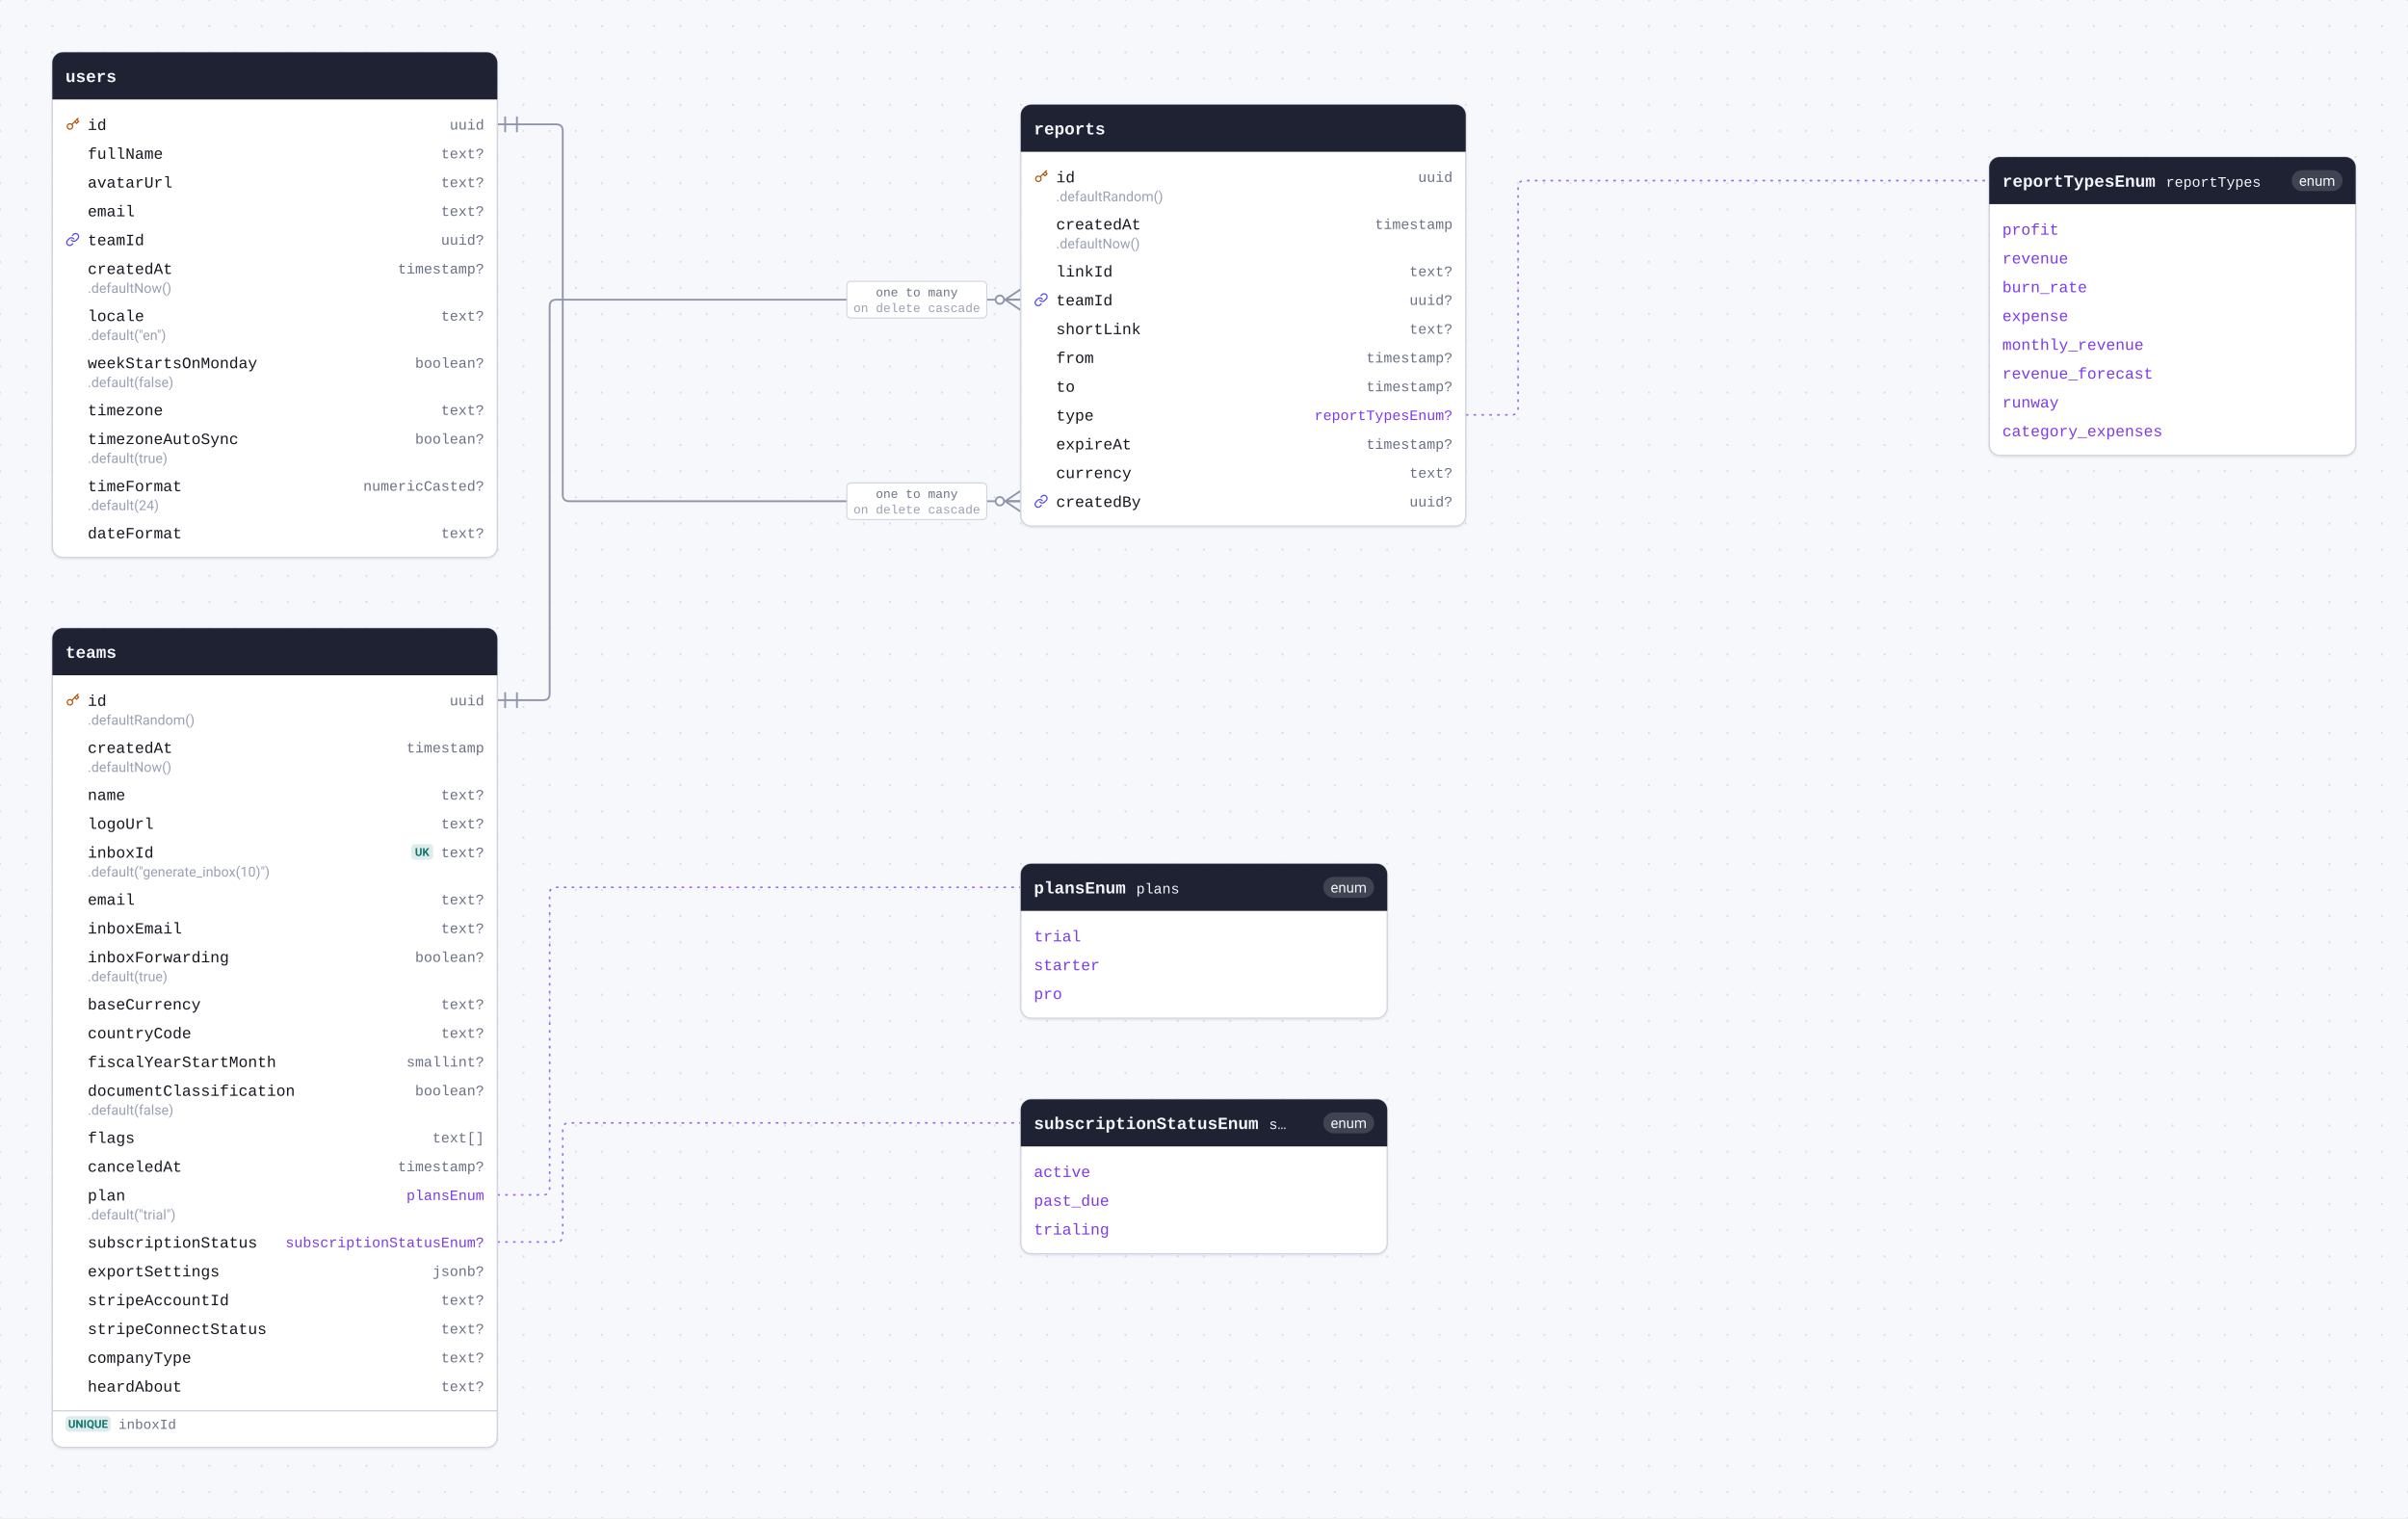
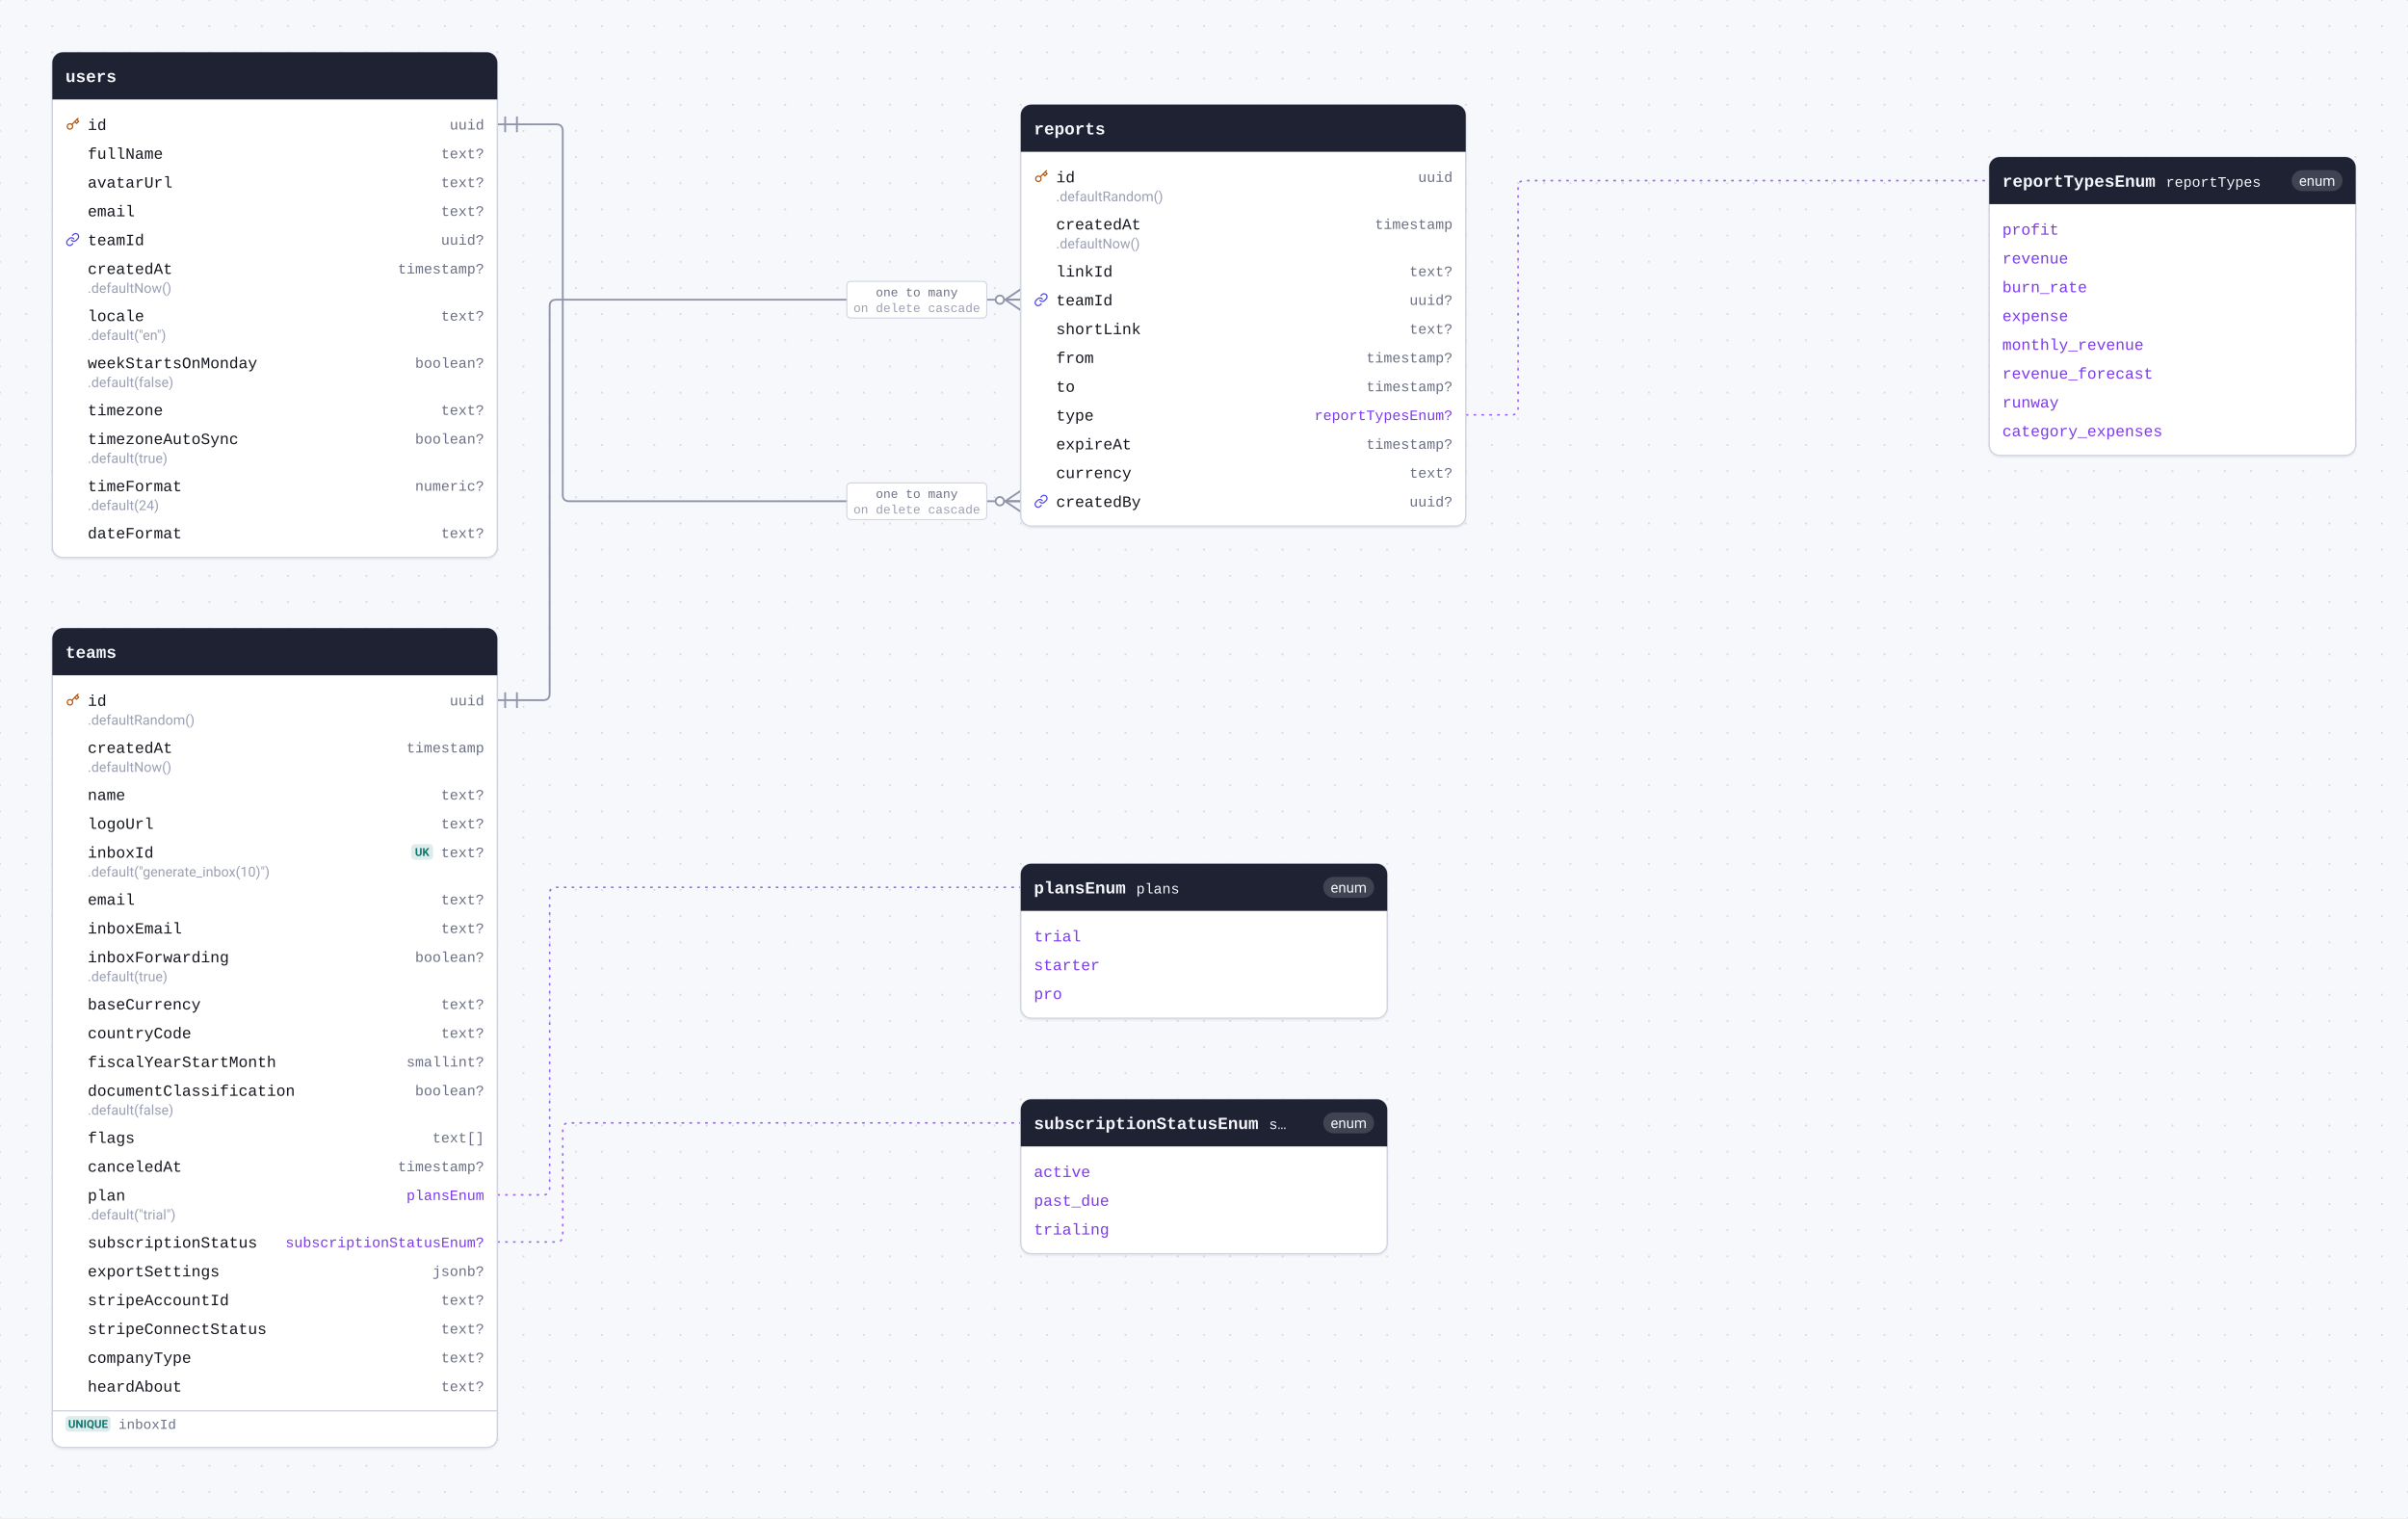
<svg xmlns="http://www.w3.org/2000/svg" width="1840" height="1160" viewBox="0 0 1840 1160">
  <defs>
    <pattern id="dots" x="-0.7" y="-0.7" width="20" height="20" patternUnits="userSpaceOnUse">
      <circle cx="0.7" cy="0.7" r="0.7" fill="#d4d4dc" />
    </pattern>
    <filter id="node-shadow" x="-5%" y="-5%" width="110%" height="115%">
      <feDropShadow dx="0" dy="1" stdDeviation="1" flood-color="#000000" flood-opacity="0.08" />
    </filter>
  </defs>
  <rect x="0" y="0" width="1840" height="1160" fill="#f7f8fb" />
  <rect x="0" y="0" width="1840" height="1160" fill="url(#dots)" />
  <g class="enum-edge">
    <path d="M1120 317L1140 317L 1155,317Q 1160,317 1160,312L 1160,143Q 1160,138 1165,138L1500 138L1520 138" fill="none" stroke="#7c3aed" stroke-width="1.2" stroke-dasharray="2 4" opacity="0.75" />
  </g>
  <g class="enum-edge">
    <path d="M380 913L400 913L 415,913Q 420,913 420,908L 420,683Q 420,678 425,678L760 678L780 678" fill="none" stroke="#7c3aed" stroke-width="1.2" stroke-dasharray="2 4" opacity="0.75" />
  </g>
  <g class="enum-edge">
    <path d="M380 949L400 949L 425,949Q 430,949 430,944L 430,863Q 430,858 435,858L760 858L780 858" fill="none" stroke="#7c3aed" stroke-width="1.2" stroke-dasharray="2 4" opacity="0.75" />
  </g>
  <g class="relation-edge">
    <path d="M380 95L400 95L 425,95Q 430,95 430,100L 430,378Q 430,383 435,383L760 383L780 383" fill="none" stroke="#9095ab" stroke-width="1.4" />
    <g transform="translate(380 95) scale(-1 1)" fill="none" stroke="#9095ab" stroke-width="1.4">
      <path d="M-6 -6 L-6 6" />
      <path d="M-15 -6 L-15 6" />
    </g>
    <g transform="translate(780 383)" fill="none" stroke="#9095ab" stroke-width="1.4">
      <path d="M0 -8 L-12 0 L0 8 M-12 0 L0 0" />
      <circle cx="-16" cy="0" r="3.2" fill="#ffffff" />
    </g>
  </g>
  <g class="relation-edge">
    <path d="M380 535L400 535L 415,535Q 420,535 420,530L 420,234Q 420,229 425,229L760 229L780 229" fill="none" stroke="#9095ab" stroke-width="1.4" />
    <g transform="translate(380 535) scale(-1 1)" fill="none" stroke="#9095ab" stroke-width="1.4">
      <path d="M-6 -6 L-6 6" />
      <path d="M-15 -6 L-15 6" />
    </g>
    <g transform="translate(780 229)" fill="none" stroke="#9095ab" stroke-width="1.4">
      <path d="M0 -8 L-12 0 L0 8 M-12 0 L0 0" />
      <circle cx="-16" cy="0" r="3.2" fill="#ffffff" />
    </g>
  </g>
  <g class="model-node">
    <clipPath id="node-clip-0">
      <rect x="780" y="80" width="340" height="322" rx="8" />
    </clipPath>
    <rect x="780" y="80" width="340" height="322" rx="8" fill="#ffffff" stroke="#cfd3e0" filter="url(#node-shadow)" />
    <rect x="780" y="80" width="340" height="36" fill="#1f2233" clip-path="url(#node-clip-0)" />
    <text x="790" y="102.68" font-family="ui-monospace, SF Mono, Menlo, Consolas, Liberation Mono, DejaVu Sans Mono, monospace" font-size="13" font-weight="700" fill="#f4f5fa">reports</text>
    <g transform="translate(790 129.5) scale(0.46)" fill="none" stroke="#b45309" stroke-width="2" stroke-linecap="round" stroke-linejoin="round">
      <circle cx="7.5" cy="15.5" r="4.5" />
      <path d="m21 2-9.6 9.6" />
      <path d="m15.5 7.5 3 3L22 7l-3-3" />
    </g>
    <text x="807" y="139.32" font-family="ui-monospace, SF Mono, Menlo, Consolas, Liberation Mono, DejaVu Sans Mono, monospace" font-size="12" fill="#16181f">id</text>
    <text x="1110" y="138.96" font-family="ui-monospace, SF Mono, Menlo, Consolas, Liberation Mono, DejaVu Sans Mono, monospace" font-size="11" text-anchor="end" fill="#6b7084">uuid</text>
    <text x="807" y="153.78" font-family="ui-sans-serif, -apple-system, Segoe UI, Roboto, Helvetica Neue, Arial, DejaVu Sans, sans-serif" font-size="10.5" fill="#9a9fb3">.defaultRandom()</text>
    <text x="807" y="175.32" font-family="ui-monospace, SF Mono, Menlo, Consolas, Liberation Mono, DejaVu Sans Mono, monospace" font-size="12" fill="#16181f">createdAt</text>
    <text x="1110" y="174.96" font-family="ui-monospace, SF Mono, Menlo, Consolas, Liberation Mono, DejaVu Sans Mono, monospace" font-size="11" text-anchor="end" fill="#6b7084">timestamp</text>
    <text x="807" y="189.78" font-family="ui-sans-serif, -apple-system, Segoe UI, Roboto, Helvetica Neue, Arial, DejaVu Sans, sans-serif" font-size="10.5" fill="#9a9fb3">.defaultNow()</text>
    <text x="807" y="211.32" font-family="ui-monospace, SF Mono, Menlo, Consolas, Liberation Mono, DejaVu Sans Mono, monospace" font-size="12" fill="#16181f">linkId</text>
    <text x="1110" y="210.96" font-family="ui-monospace, SF Mono, Menlo, Consolas, Liberation Mono, DejaVu Sans Mono, monospace" font-size="11" text-anchor="end" fill="#6b7084">text?</text>
    <g transform="translate(790 223.5) scale(0.46)" fill="none" stroke="#4f46e5" stroke-width="2" stroke-linecap="round" stroke-linejoin="round">
      <path d="M10 13a5 5 0 0 0 7.54.54l3-3a5 5 0 0 0-7.07-7.07l-1.72 1.71" />
      <path d="M14 11a5 5 0 0 0-7.54-.54l-3 3a5 5 0 0 0 7.07 7.07l1.71-1.71" />
    </g>
    <text x="807" y="233.32" font-family="ui-monospace, SF Mono, Menlo, Consolas, Liberation Mono, DejaVu Sans Mono, monospace" font-size="12" fill="#16181f">teamId</text>
    <text x="1110" y="232.96" font-family="ui-monospace, SF Mono, Menlo, Consolas, Liberation Mono, DejaVu Sans Mono, monospace" font-size="11" text-anchor="end" fill="#6b7084">uuid?</text>
    <text x="807" y="255.32" font-family="ui-monospace, SF Mono, Menlo, Consolas, Liberation Mono, DejaVu Sans Mono, monospace" font-size="12" fill="#16181f">shortLink</text>
    <text x="1110" y="254.96" font-family="ui-monospace, SF Mono, Menlo, Consolas, Liberation Mono, DejaVu Sans Mono, monospace" font-size="11" text-anchor="end" fill="#6b7084">text?</text>
    <text x="807" y="277.32" font-family="ui-monospace, SF Mono, Menlo, Consolas, Liberation Mono, DejaVu Sans Mono, monospace" font-size="12" fill="#16181f">from</text>
    <text x="1110" y="276.96" font-family="ui-monospace, SF Mono, Menlo, Consolas, Liberation Mono, DejaVu Sans Mono, monospace" font-size="11" text-anchor="end" fill="#6b7084">timestamp?</text>
    <text x="807" y="299.32" font-family="ui-monospace, SF Mono, Menlo, Consolas, Liberation Mono, DejaVu Sans Mono, monospace" font-size="12" fill="#16181f">to</text>
    <text x="1110" y="298.96" font-family="ui-monospace, SF Mono, Menlo, Consolas, Liberation Mono, DejaVu Sans Mono, monospace" font-size="11" text-anchor="end" fill="#6b7084">timestamp?</text>
    <text x="807" y="321.32" font-family="ui-monospace, SF Mono, Menlo, Consolas, Liberation Mono, DejaVu Sans Mono, monospace" font-size="12" fill="#16181f">type</text>
    <text x="1110" y="320.96" font-family="ui-monospace, SF Mono, Menlo, Consolas, Liberation Mono, DejaVu Sans Mono, monospace" font-size="11" text-anchor="end" fill="#7c3aed">reportTypesEnum?</text>
    <text x="807" y="343.32" font-family="ui-monospace, SF Mono, Menlo, Consolas, Liberation Mono, DejaVu Sans Mono, monospace" font-size="12" fill="#16181f">expireAt</text>
    <text x="1110" y="342.96" font-family="ui-monospace, SF Mono, Menlo, Consolas, Liberation Mono, DejaVu Sans Mono, monospace" font-size="11" text-anchor="end" fill="#6b7084">timestamp?</text>
    <text x="807" y="365.32" font-family="ui-monospace, SF Mono, Menlo, Consolas, Liberation Mono, DejaVu Sans Mono, monospace" font-size="12" fill="#16181f">currency</text>
    <text x="1110" y="364.96" font-family="ui-monospace, SF Mono, Menlo, Consolas, Liberation Mono, DejaVu Sans Mono, monospace" font-size="11" text-anchor="end" fill="#6b7084">text?</text>
    <g transform="translate(790 377.5) scale(0.46)" fill="none" stroke="#4f46e5" stroke-width="2" stroke-linecap="round" stroke-linejoin="round">
      <path d="M10 13a5 5 0 0 0 7.54.54l3-3a5 5 0 0 0-7.07-7.07l-1.72 1.71" />
      <path d="M14 11a5 5 0 0 0-7.54-.54l-3 3a5 5 0 0 0 7.07 7.07l1.71-1.71" />
    </g>
    <text x="807" y="387.32" font-family="ui-monospace, SF Mono, Menlo, Consolas, Liberation Mono, DejaVu Sans Mono, monospace" font-size="12" fill="#16181f">createdBy</text>
    <text x="1110" y="386.96" font-family="ui-monospace, SF Mono, Menlo, Consolas, Liberation Mono, DejaVu Sans Mono, monospace" font-size="11" text-anchor="end" fill="#6b7084">uuid?</text>
  </g>
  <g class="model-node">
    <clipPath id="node-clip-1">
      <rect x="40" y="480" width="340" height="626" rx="8" />
    </clipPath>
    <rect x="40" y="480" width="340" height="626" rx="8" fill="#ffffff" stroke="#cfd3e0" filter="url(#node-shadow)" />
    <rect x="40" y="480" width="340" height="36" fill="#1f2233" clip-path="url(#node-clip-1)" />
    <text x="50" y="502.68" font-family="ui-monospace, SF Mono, Menlo, Consolas, Liberation Mono, DejaVu Sans Mono, monospace" font-size="13" font-weight="700" fill="#f4f5fa">teams</text>
    <g transform="translate(50 529.5) scale(0.46)" fill="none" stroke="#b45309" stroke-width="2" stroke-linecap="round" stroke-linejoin="round">
      <circle cx="7.5" cy="15.5" r="4.5" />
      <path d="m21 2-9.6 9.6" />
      <path d="m15.5 7.5 3 3L22 7l-3-3" />
    </g>
    <text x="67" y="539.32" font-family="ui-monospace, SF Mono, Menlo, Consolas, Liberation Mono, DejaVu Sans Mono, monospace" font-size="12" fill="#16181f">id</text>
    <text x="370" y="538.96" font-family="ui-monospace, SF Mono, Menlo, Consolas, Liberation Mono, DejaVu Sans Mono, monospace" font-size="11" text-anchor="end" fill="#6b7084">uuid</text>
    <text x="67" y="553.78" font-family="ui-sans-serif, -apple-system, Segoe UI, Roboto, Helvetica Neue, Arial, DejaVu Sans, sans-serif" font-size="10.5" fill="#9a9fb3">.defaultRandom()</text>
    <text x="67" y="575.32" font-family="ui-monospace, SF Mono, Menlo, Consolas, Liberation Mono, DejaVu Sans Mono, monospace" font-size="12" fill="#16181f">createdAt</text>
    <text x="370" y="574.96" font-family="ui-monospace, SF Mono, Menlo, Consolas, Liberation Mono, DejaVu Sans Mono, monospace" font-size="11" text-anchor="end" fill="#6b7084">timestamp</text>
    <text x="67" y="589.78" font-family="ui-sans-serif, -apple-system, Segoe UI, Roboto, Helvetica Neue, Arial, DejaVu Sans, sans-serif" font-size="10.5" fill="#9a9fb3">.defaultNow()</text>
    <text x="67" y="611.32" font-family="ui-monospace, SF Mono, Menlo, Consolas, Liberation Mono, DejaVu Sans Mono, monospace" font-size="12" fill="#16181f">name</text>
    <text x="370" y="610.96" font-family="ui-monospace, SF Mono, Menlo, Consolas, Liberation Mono, DejaVu Sans Mono, monospace" font-size="11" text-anchor="end" fill="#6b7084">text?</text>
    <text x="67" y="633.32" font-family="ui-monospace, SF Mono, Menlo, Consolas, Liberation Mono, DejaVu Sans Mono, monospace" font-size="12" fill="#16181f">logoUrl</text>
    <text x="370" y="632.96" font-family="ui-monospace, SF Mono, Menlo, Consolas, Liberation Mono, DejaVu Sans Mono, monospace" font-size="11" text-anchor="end" fill="#6b7084">text?</text>
    <rect x="314.16" y="645" width="16.84" height="12" rx="3" fill="#0f766e" fill-opacity="0.14" />
    <text x="322.58" y="654.06" font-family="ui-sans-serif, -apple-system, Segoe UI, Roboto, Helvetica Neue, Arial, DejaVu Sans, sans-serif" font-size="8.5" font-weight="600" text-anchor="middle" fill="#0f766e">UK</text>
    <text x="67" y="655.32" font-family="ui-monospace, SF Mono, Menlo, Consolas, Liberation Mono, DejaVu Sans Mono, monospace" font-size="12" fill="#16181f">inboxId</text>
    <text x="370" y="654.96" font-family="ui-monospace, SF Mono, Menlo, Consolas, Liberation Mono, DejaVu Sans Mono, monospace" font-size="11" text-anchor="end" fill="#6b7084">text?</text>
    <text x="67" y="669.78" font-family="ui-sans-serif, -apple-system, Segoe UI, Roboto, Helvetica Neue, Arial, DejaVu Sans, sans-serif" font-size="10.5" fill="#9a9fb3">.default("generate_inbox(10)")</text>
    <text x="67" y="691.32" font-family="ui-monospace, SF Mono, Menlo, Consolas, Liberation Mono, DejaVu Sans Mono, monospace" font-size="12" fill="#16181f">email</text>
    <text x="370" y="690.96" font-family="ui-monospace, SF Mono, Menlo, Consolas, Liberation Mono, DejaVu Sans Mono, monospace" font-size="11" text-anchor="end" fill="#6b7084">text?</text>
    <text x="67" y="713.32" font-family="ui-monospace, SF Mono, Menlo, Consolas, Liberation Mono, DejaVu Sans Mono, monospace" font-size="12" fill="#16181f">inboxEmail</text>
    <text x="370" y="712.96" font-family="ui-monospace, SF Mono, Menlo, Consolas, Liberation Mono, DejaVu Sans Mono, monospace" font-size="11" text-anchor="end" fill="#6b7084">text?</text>
    <text x="67" y="735.32" font-family="ui-monospace, SF Mono, Menlo, Consolas, Liberation Mono, DejaVu Sans Mono, monospace" font-size="12" fill="#16181f">inboxForwarding</text>
    <text x="370" y="734.96" font-family="ui-monospace, SF Mono, Menlo, Consolas, Liberation Mono, DejaVu Sans Mono, monospace" font-size="11" text-anchor="end" fill="#6b7084">boolean?</text>
    <text x="67" y="749.78" font-family="ui-sans-serif, -apple-system, Segoe UI, Roboto, Helvetica Neue, Arial, DejaVu Sans, sans-serif" font-size="10.5" fill="#9a9fb3">.default(true)</text>
    <text x="67" y="771.32" font-family="ui-monospace, SF Mono, Menlo, Consolas, Liberation Mono, DejaVu Sans Mono, monospace" font-size="12" fill="#16181f">baseCurrency</text>
    <text x="370" y="770.96" font-family="ui-monospace, SF Mono, Menlo, Consolas, Liberation Mono, DejaVu Sans Mono, monospace" font-size="11" text-anchor="end" fill="#6b7084">text?</text>
    <text x="67" y="793.32" font-family="ui-monospace, SF Mono, Menlo, Consolas, Liberation Mono, DejaVu Sans Mono, monospace" font-size="12" fill="#16181f">countryCode</text>
    <text x="370" y="792.96" font-family="ui-monospace, SF Mono, Menlo, Consolas, Liberation Mono, DejaVu Sans Mono, monospace" font-size="11" text-anchor="end" fill="#6b7084">text?</text>
    <text x="67" y="815.32" font-family="ui-monospace, SF Mono, Menlo, Consolas, Liberation Mono, DejaVu Sans Mono, monospace" font-size="12" fill="#16181f">fiscalYearStartMonth</text>
    <text x="370" y="814.96" font-family="ui-monospace, SF Mono, Menlo, Consolas, Liberation Mono, DejaVu Sans Mono, monospace" font-size="11" text-anchor="end" fill="#6b7084">smallint?</text>
    <text x="67" y="837.32" font-family="ui-monospace, SF Mono, Menlo, Consolas, Liberation Mono, DejaVu Sans Mono, monospace" font-size="12" fill="#16181f">documentClassification</text>
    <text x="370" y="836.96" font-family="ui-monospace, SF Mono, Menlo, Consolas, Liberation Mono, DejaVu Sans Mono, monospace" font-size="11" text-anchor="end" fill="#6b7084">boolean?</text>
    <text x="67" y="851.78" font-family="ui-sans-serif, -apple-system, Segoe UI, Roboto, Helvetica Neue, Arial, DejaVu Sans, sans-serif" font-size="10.5" fill="#9a9fb3">.default(false)</text>
    <text x="67" y="873.32" font-family="ui-monospace, SF Mono, Menlo, Consolas, Liberation Mono, DejaVu Sans Mono, monospace" font-size="12" fill="#16181f">flags</text>
    <text x="370" y="872.96" font-family="ui-monospace, SF Mono, Menlo, Consolas, Liberation Mono, DejaVu Sans Mono, monospace" font-size="11" text-anchor="end" fill="#6b7084">text[]</text>
    <text x="67" y="895.32" font-family="ui-monospace, SF Mono, Menlo, Consolas, Liberation Mono, DejaVu Sans Mono, monospace" font-size="12" fill="#16181f">canceledAt</text>
    <text x="370" y="894.96" font-family="ui-monospace, SF Mono, Menlo, Consolas, Liberation Mono, DejaVu Sans Mono, monospace" font-size="11" text-anchor="end" fill="#6b7084">timestamp?</text>
    <text x="67" y="917.32" font-family="ui-monospace, SF Mono, Menlo, Consolas, Liberation Mono, DejaVu Sans Mono, monospace" font-size="12" fill="#16181f">plan</text>
    <text x="370" y="916.96" font-family="ui-monospace, SF Mono, Menlo, Consolas, Liberation Mono, DejaVu Sans Mono, monospace" font-size="11" text-anchor="end" fill="#7c3aed">plansEnum</text>
    <text x="67" y="931.78" font-family="ui-sans-serif, -apple-system, Segoe UI, Roboto, Helvetica Neue, Arial, DejaVu Sans, sans-serif" font-size="10.5" fill="#9a9fb3">.default("trial")</text>
    <text x="67" y="953.32" font-family="ui-monospace, SF Mono, Menlo, Consolas, Liberation Mono, DejaVu Sans Mono, monospace" font-size="12" fill="#16181f">subscriptionStatus</text>
    <text x="370" y="952.96" font-family="ui-monospace, SF Mono, Menlo, Consolas, Liberation Mono, DejaVu Sans Mono, monospace" font-size="11" text-anchor="end" fill="#7c3aed">subscriptionStatusEnum?</text>
    <text x="67" y="975.32" font-family="ui-monospace, SF Mono, Menlo, Consolas, Liberation Mono, DejaVu Sans Mono, monospace" font-size="12" fill="#16181f">exportSettings</text>
    <text x="370" y="974.96" font-family="ui-monospace, SF Mono, Menlo, Consolas, Liberation Mono, DejaVu Sans Mono, monospace" font-size="11" text-anchor="end" fill="#6b7084">jsonb?</text>
    <text x="67" y="997.32" font-family="ui-monospace, SF Mono, Menlo, Consolas, Liberation Mono, DejaVu Sans Mono, monospace" font-size="12" fill="#16181f">stripeAccountId</text>
    <text x="370" y="996.96" font-family="ui-monospace, SF Mono, Menlo, Consolas, Liberation Mono, DejaVu Sans Mono, monospace" font-size="11" text-anchor="end" fill="#6b7084">text?</text>
    <text x="67" y="1019.32" font-family="ui-monospace, SF Mono, Menlo, Consolas, Liberation Mono, DejaVu Sans Mono, monospace" font-size="12" fill="#16181f">stripeConnectStatus</text>
    <text x="370" y="1018.96" font-family="ui-monospace, SF Mono, Menlo, Consolas, Liberation Mono, DejaVu Sans Mono, monospace" font-size="11" text-anchor="end" fill="#6b7084">text?</text>
    <text x="67" y="1041.32" font-family="ui-monospace, SF Mono, Menlo, Consolas, Liberation Mono, DejaVu Sans Mono, monospace" font-size="12" fill="#16181f">companyType</text>
    <text x="370" y="1040.96" font-family="ui-monospace, SF Mono, Menlo, Consolas, Liberation Mono, DejaVu Sans Mono, monospace" font-size="11" text-anchor="end" fill="#6b7084">text?</text>
    <text x="67" y="1063.32" font-family="ui-monospace, SF Mono, Menlo, Consolas, Liberation Mono, DejaVu Sans Mono, monospace" font-size="12" fill="#16181f">heardAbout</text>
    <text x="370" y="1062.96" font-family="ui-monospace, SF Mono, Menlo, Consolas, Liberation Mono, DejaVu Sans Mono, monospace" font-size="11" text-anchor="end" fill="#6b7084">text?</text>
    <path d="M40 1078H380" stroke="#cfd3e0" stroke-width="1" />
    <rect x="50" y="1082" width="34.52" height="12" rx="3" fill="#0f766e" fill-opacity="0.14" />
    <text x="67.26" y="1091.06" font-family="ui-sans-serif, -apple-system, Segoe UI, Roboto, Helvetica Neue, Arial, DejaVu Sans, sans-serif" font-size="8.5" font-weight="600" text-anchor="middle" fill="#0f766e">UNIQUE</text>
    <text x="90.52" y="1091.78" font-family="ui-monospace, SF Mono, Menlo, Consolas, Liberation Mono, DejaVu Sans Mono, monospace" font-size="10.5" fill="#6b7084">inboxId</text>
  </g>
  <g class="model-node">
    <clipPath id="node-clip-2">
      <rect x="40" y="40" width="340" height="386" rx="8" />
    </clipPath>
    <rect x="40" y="40" width="340" height="386" rx="8" fill="#ffffff" stroke="#cfd3e0" filter="url(#node-shadow)" />
    <rect x="40" y="40" width="340" height="36" fill="#1f2233" clip-path="url(#node-clip-2)" />
    <text x="50" y="62.68" font-family="ui-monospace, SF Mono, Menlo, Consolas, Liberation Mono, DejaVu Sans Mono, monospace" font-size="13" font-weight="700" fill="#f4f5fa">users</text>
    <g transform="translate(50 89.5) scale(0.46)" fill="none" stroke="#b45309" stroke-width="2" stroke-linecap="round" stroke-linejoin="round">
      <circle cx="7.5" cy="15.5" r="4.5" />
      <path d="m21 2-9.6 9.6" />
      <path d="m15.5 7.5 3 3L22 7l-3-3" />
    </g>
    <text x="67" y="99.32" font-family="ui-monospace, SF Mono, Menlo, Consolas, Liberation Mono, DejaVu Sans Mono, monospace" font-size="12" fill="#16181f">id</text>
    <text x="370" y="98.96" font-family="ui-monospace, SF Mono, Menlo, Consolas, Liberation Mono, DejaVu Sans Mono, monospace" font-size="11" text-anchor="end" fill="#6b7084">uuid</text>
    <text x="67" y="121.32" font-family="ui-monospace, SF Mono, Menlo, Consolas, Liberation Mono, DejaVu Sans Mono, monospace" font-size="12" fill="#16181f">fullName</text>
    <text x="370" y="120.96" font-family="ui-monospace, SF Mono, Menlo, Consolas, Liberation Mono, DejaVu Sans Mono, monospace" font-size="11" text-anchor="end" fill="#6b7084">text?</text>
    <text x="67" y="143.32" font-family="ui-monospace, SF Mono, Menlo, Consolas, Liberation Mono, DejaVu Sans Mono, monospace" font-size="12" fill="#16181f">avatarUrl</text>
    <text x="370" y="142.96" font-family="ui-monospace, SF Mono, Menlo, Consolas, Liberation Mono, DejaVu Sans Mono, monospace" font-size="11" text-anchor="end" fill="#6b7084">text?</text>
    <text x="67" y="165.32" font-family="ui-monospace, SF Mono, Menlo, Consolas, Liberation Mono, DejaVu Sans Mono, monospace" font-size="12" fill="#16181f">email</text>
    <text x="370" y="164.96" font-family="ui-monospace, SF Mono, Menlo, Consolas, Liberation Mono, DejaVu Sans Mono, monospace" font-size="11" text-anchor="end" fill="#6b7084">text?</text>
    <g transform="translate(50 177.5) scale(0.46)" fill="none" stroke="#4f46e5" stroke-width="2" stroke-linecap="round" stroke-linejoin="round">
      <path d="M10 13a5 5 0 0 0 7.54.54l3-3a5 5 0 0 0-7.07-7.07l-1.72 1.71" />
      <path d="M14 11a5 5 0 0 0-7.54-.54l-3 3a5 5 0 0 0 7.07 7.07l1.71-1.71" />
    </g>
    <text x="67" y="187.32" font-family="ui-monospace, SF Mono, Menlo, Consolas, Liberation Mono, DejaVu Sans Mono, monospace" font-size="12" fill="#16181f">teamId</text>
    <text x="370" y="186.96" font-family="ui-monospace, SF Mono, Menlo, Consolas, Liberation Mono, DejaVu Sans Mono, monospace" font-size="11" text-anchor="end" fill="#6b7084">uuid?</text>
    <text x="67" y="209.32" font-family="ui-monospace, SF Mono, Menlo, Consolas, Liberation Mono, DejaVu Sans Mono, monospace" font-size="12" fill="#16181f">createdAt</text>
    <text x="370" y="208.96" font-family="ui-monospace, SF Mono, Menlo, Consolas, Liberation Mono, DejaVu Sans Mono, monospace" font-size="11" text-anchor="end" fill="#6b7084">timestamp?</text>
    <text x="67" y="223.78" font-family="ui-sans-serif, -apple-system, Segoe UI, Roboto, Helvetica Neue, Arial, DejaVu Sans, sans-serif" font-size="10.5" fill="#9a9fb3">.defaultNow()</text>
    <text x="67" y="245.32" font-family="ui-monospace, SF Mono, Menlo, Consolas, Liberation Mono, DejaVu Sans Mono, monospace" font-size="12" fill="#16181f">locale</text>
    <text x="370" y="244.96" font-family="ui-monospace, SF Mono, Menlo, Consolas, Liberation Mono, DejaVu Sans Mono, monospace" font-size="11" text-anchor="end" fill="#6b7084">text?</text>
    <text x="67" y="259.78" font-family="ui-sans-serif, -apple-system, Segoe UI, Roboto, Helvetica Neue, Arial, DejaVu Sans, sans-serif" font-size="10.5" fill="#9a9fb3">.default("en")</text>
    <text x="67" y="281.32" font-family="ui-monospace, SF Mono, Menlo, Consolas, Liberation Mono, DejaVu Sans Mono, monospace" font-size="12" fill="#16181f">weekStartsOnMonday</text>
    <text x="370" y="280.96" font-family="ui-monospace, SF Mono, Menlo, Consolas, Liberation Mono, DejaVu Sans Mono, monospace" font-size="11" text-anchor="end" fill="#6b7084">boolean?</text>
    <text x="67" y="295.78" font-family="ui-sans-serif, -apple-system, Segoe UI, Roboto, Helvetica Neue, Arial, DejaVu Sans, sans-serif" font-size="10.5" fill="#9a9fb3">.default(false)</text>
    <text x="67" y="317.32" font-family="ui-monospace, SF Mono, Menlo, Consolas, Liberation Mono, DejaVu Sans Mono, monospace" font-size="12" fill="#16181f">timezone</text>
    <text x="370" y="316.96" font-family="ui-monospace, SF Mono, Menlo, Consolas, Liberation Mono, DejaVu Sans Mono, monospace" font-size="11" text-anchor="end" fill="#6b7084">text?</text>
    <text x="67" y="339.32" font-family="ui-monospace, SF Mono, Menlo, Consolas, Liberation Mono, DejaVu Sans Mono, monospace" font-size="12" fill="#16181f">timezoneAutoSync</text>
    <text x="370" y="338.96" font-family="ui-monospace, SF Mono, Menlo, Consolas, Liberation Mono, DejaVu Sans Mono, monospace" font-size="11" text-anchor="end" fill="#6b7084">boolean?</text>
    <text x="67" y="353.78" font-family="ui-sans-serif, -apple-system, Segoe UI, Roboto, Helvetica Neue, Arial, DejaVu Sans, sans-serif" font-size="10.5" fill="#9a9fb3">.default(true)</text>
    <text x="67" y="375.32" font-family="ui-monospace, SF Mono, Menlo, Consolas, Liberation Mono, DejaVu Sans Mono, monospace" font-size="12" fill="#16181f">timeFormat</text>
-     <text x="370" y="374.96" font-family="ui-monospace, SF Mono, Menlo, Consolas, Liberation Mono, DejaVu Sans Mono, monospace" font-size="11" text-anchor="end" fill="#6b7084">numericCasted?</text>
+     <text x="370" y="374.96" font-family="ui-monospace, SF Mono, Menlo, Consolas, Liberation Mono, DejaVu Sans Mono, monospace" font-size="11" text-anchor="end" fill="#6b7084">numeric?</text>
    <text x="67" y="389.78" font-family="ui-sans-serif, -apple-system, Segoe UI, Roboto, Helvetica Neue, Arial, DejaVu Sans, sans-serif" font-size="10.5" fill="#9a9fb3">.default(24)</text>
    <text x="67" y="411.32" font-family="ui-monospace, SF Mono, Menlo, Consolas, Liberation Mono, DejaVu Sans Mono, monospace" font-size="12" fill="#16181f">dateFormat</text>
    <text x="370" y="410.96" font-family="ui-monospace, SF Mono, Menlo, Consolas, Liberation Mono, DejaVu Sans Mono, monospace" font-size="11" text-anchor="end" fill="#6b7084">text?</text>
  </g>
  <g class="enum-node">
    <clipPath id="enum-clip-0">
      <rect x="780" y="660" width="280" height="118" rx="8" />
    </clipPath>
    <rect x="780" y="660" width="280" height="118" rx="8" fill="#ffffff" stroke="#cfd3e0" filter="url(#node-shadow)" />
    <rect x="780" y="660" width="280" height="36" fill="#1f2233" clip-path="url(#enum-clip-0)" />
    <text x="790" y="682.68" font-family="ui-monospace, SF Mono, Menlo, Consolas, Liberation Mono, DejaVu Sans Mono, monospace" font-size="13" font-weight="700" fill="#f4f5fa">plansEnum<tspan dx="8" font-size="11" font-weight="400" opacity="0.6">plans</tspan>
    </text>
    <rect x="1011.12" y="670" width="38.88" height="16" rx="8" fill="#ffffff" opacity="0.15" />
    <text x="1030.56" y="681.96" font-family="ui-sans-serif, -apple-system, Segoe UI, Roboto, Helvetica Neue, Arial, DejaVu Sans, sans-serif" font-size="11" text-anchor="middle" fill="#f4f5fa">enum</text>
    <text x="790" y="719.32" font-family="ui-monospace, SF Mono, Menlo, Consolas, Liberation Mono, DejaVu Sans Mono, monospace" font-size="12" fill="#7c3aed">trial</text>
    <text x="790" y="741.32" font-family="ui-monospace, SF Mono, Menlo, Consolas, Liberation Mono, DejaVu Sans Mono, monospace" font-size="12" fill="#7c3aed">starter</text>
    <text x="790" y="763.32" font-family="ui-monospace, SF Mono, Menlo, Consolas, Liberation Mono, DejaVu Sans Mono, monospace" font-size="12" fill="#7c3aed">pro</text>
  </g>
  <g class="enum-node">
    <clipPath id="enum-clip-1">
      <rect x="780" y="840" width="280" height="118" rx="8" />
    </clipPath>
    <rect x="780" y="840" width="280" height="118" rx="8" fill="#ffffff" stroke="#cfd3e0" filter="url(#node-shadow)" />
    <rect x="780" y="840" width="280" height="36" fill="#1f2233" clip-path="url(#enum-clip-1)" />
    <text x="790" y="862.68" font-family="ui-monospace, SF Mono, Menlo, Consolas, Liberation Mono, DejaVu Sans Mono, monospace" font-size="13" font-weight="700" fill="#f4f5fa">subscriptionStatusEnum<tspan dx="8" font-size="11" font-weight="400" opacity="0.6">s…</tspan>
    </text>
    <rect x="1011.12" y="850" width="38.88" height="16" rx="8" fill="#ffffff" opacity="0.15" />
    <text x="1030.56" y="861.96" font-family="ui-sans-serif, -apple-system, Segoe UI, Roboto, Helvetica Neue, Arial, DejaVu Sans, sans-serif" font-size="11" text-anchor="middle" fill="#f4f5fa">enum</text>
    <text x="790" y="899.32" font-family="ui-monospace, SF Mono, Menlo, Consolas, Liberation Mono, DejaVu Sans Mono, monospace" font-size="12" fill="#7c3aed">active</text>
    <text x="790" y="921.32" font-family="ui-monospace, SF Mono, Menlo, Consolas, Liberation Mono, DejaVu Sans Mono, monospace" font-size="12" fill="#7c3aed">past_due</text>
    <text x="790" y="943.32" font-family="ui-monospace, SF Mono, Menlo, Consolas, Liberation Mono, DejaVu Sans Mono, monospace" font-size="12" fill="#7c3aed">trialing</text>
  </g>
  <g class="enum-node">
    <clipPath id="enum-clip-2">
      <rect x="1520" y="120" width="280" height="228" rx="8" />
    </clipPath>
    <rect x="1520" y="120" width="280" height="228" rx="8" fill="#ffffff" stroke="#cfd3e0" filter="url(#node-shadow)" />
    <rect x="1520" y="120" width="280" height="36" fill="#1f2233" clip-path="url(#enum-clip-2)" />
    <text x="1530" y="142.68" font-family="ui-monospace, SF Mono, Menlo, Consolas, Liberation Mono, DejaVu Sans Mono, monospace" font-size="13" font-weight="700" fill="#f4f5fa">reportTypesEnum<tspan dx="8" font-size="11" font-weight="400" opacity="0.6">reportTypes</tspan>
    </text>
    <rect x="1751.12" y="130" width="38.88" height="16" rx="8" fill="#ffffff" opacity="0.15" />
    <text x="1770.56" y="141.96" font-family="ui-sans-serif, -apple-system, Segoe UI, Roboto, Helvetica Neue, Arial, DejaVu Sans, sans-serif" font-size="11" text-anchor="middle" fill="#f4f5fa">enum</text>
    <text x="1530" y="179.32" font-family="ui-monospace, SF Mono, Menlo, Consolas, Liberation Mono, DejaVu Sans Mono, monospace" font-size="12" fill="#7c3aed">profit</text>
    <text x="1530" y="201.32" font-family="ui-monospace, SF Mono, Menlo, Consolas, Liberation Mono, DejaVu Sans Mono, monospace" font-size="12" fill="#7c3aed">revenue</text>
    <text x="1530" y="223.32" font-family="ui-monospace, SF Mono, Menlo, Consolas, Liberation Mono, DejaVu Sans Mono, monospace" font-size="12" fill="#7c3aed">burn_rate</text>
    <text x="1530" y="245.32" font-family="ui-monospace, SF Mono, Menlo, Consolas, Liberation Mono, DejaVu Sans Mono, monospace" font-size="12" fill="#7c3aed">expense</text>
    <text x="1530" y="267.32" font-family="ui-monospace, SF Mono, Menlo, Consolas, Liberation Mono, DejaVu Sans Mono, monospace" font-size="12" fill="#7c3aed">monthly_revenue</text>
    <text x="1530" y="289.32" font-family="ui-monospace, SF Mono, Menlo, Consolas, Liberation Mono, DejaVu Sans Mono, monospace" font-size="12" fill="#7c3aed">revenue_forecast</text>
    <text x="1530" y="311.32" font-family="ui-monospace, SF Mono, Menlo, Consolas, Liberation Mono, DejaVu Sans Mono, monospace" font-size="12" fill="#7c3aed">runway</text>
    <text x="1530" y="333.32" font-family="ui-monospace, SF Mono, Menlo, Consolas, Liberation Mono, DejaVu Sans Mono, monospace" font-size="12" fill="#7c3aed">category_expenses</text>
  </g>
  <g class="relation-label">
    <rect x="647.1" y="369" width="106.9" height="28" rx="3" fill="#ffffff" stroke="#cfd3e0" stroke-width="0.8" />
    <text x="700.55" y="380.42" font-family="ui-monospace, SF Mono, Menlo, Consolas, Liberation Mono, DejaVu Sans Mono, monospace" font-size="9.5" text-anchor="middle" fill="#6b7084">one to many</text>
    <text x="700.55" y="392.42" font-family="ui-monospace, SF Mono, Menlo, Consolas, Liberation Mono, DejaVu Sans Mono, monospace" font-size="9.5" text-anchor="middle" fill="#9a9fb3">on delete cascade</text>
  </g>
  <g class="relation-label">
    <rect x="647.1" y="215" width="106.9" height="28" rx="3" fill="#ffffff" stroke="#cfd3e0" stroke-width="0.8" />
    <text x="700.55" y="226.42" font-family="ui-monospace, SF Mono, Menlo, Consolas, Liberation Mono, DejaVu Sans Mono, monospace" font-size="9.5" text-anchor="middle" fill="#6b7084">one to many</text>
    <text x="700.55" y="238.42" font-family="ui-monospace, SF Mono, Menlo, Consolas, Liberation Mono, DejaVu Sans Mono, monospace" font-size="9.5" text-anchor="middle" fill="#9a9fb3">on delete cascade</text>
  </g>
</svg>
